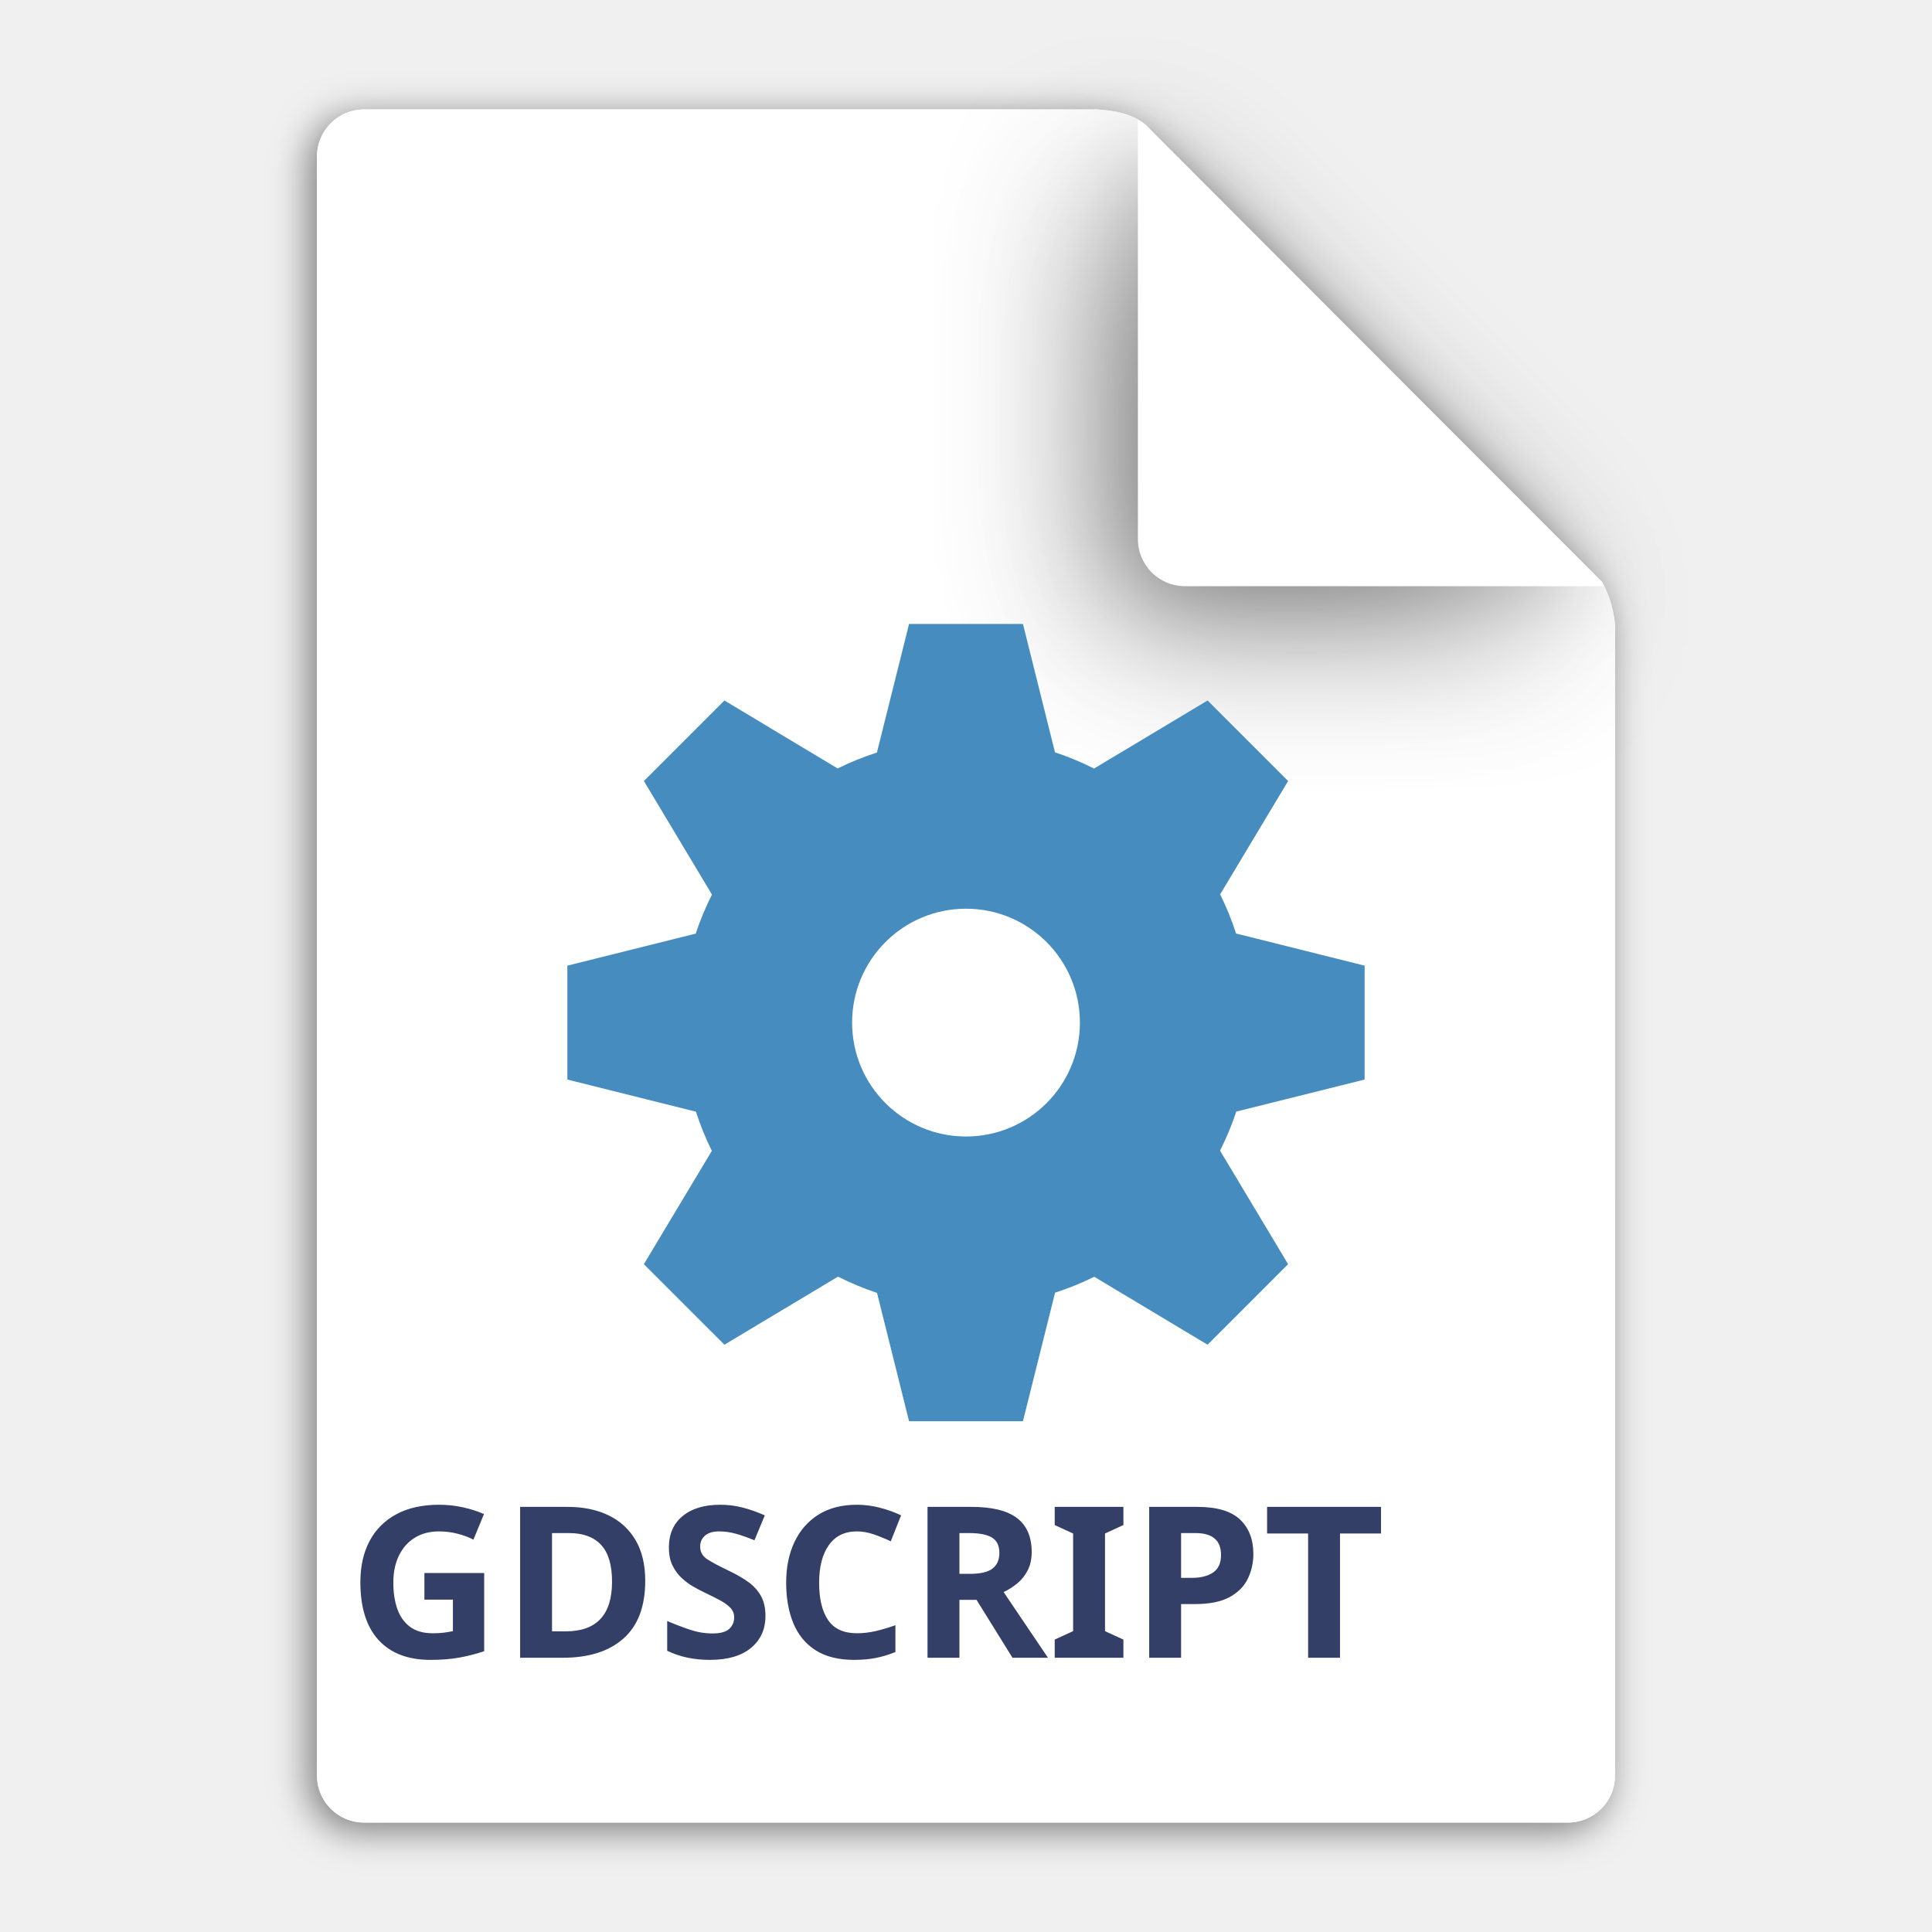
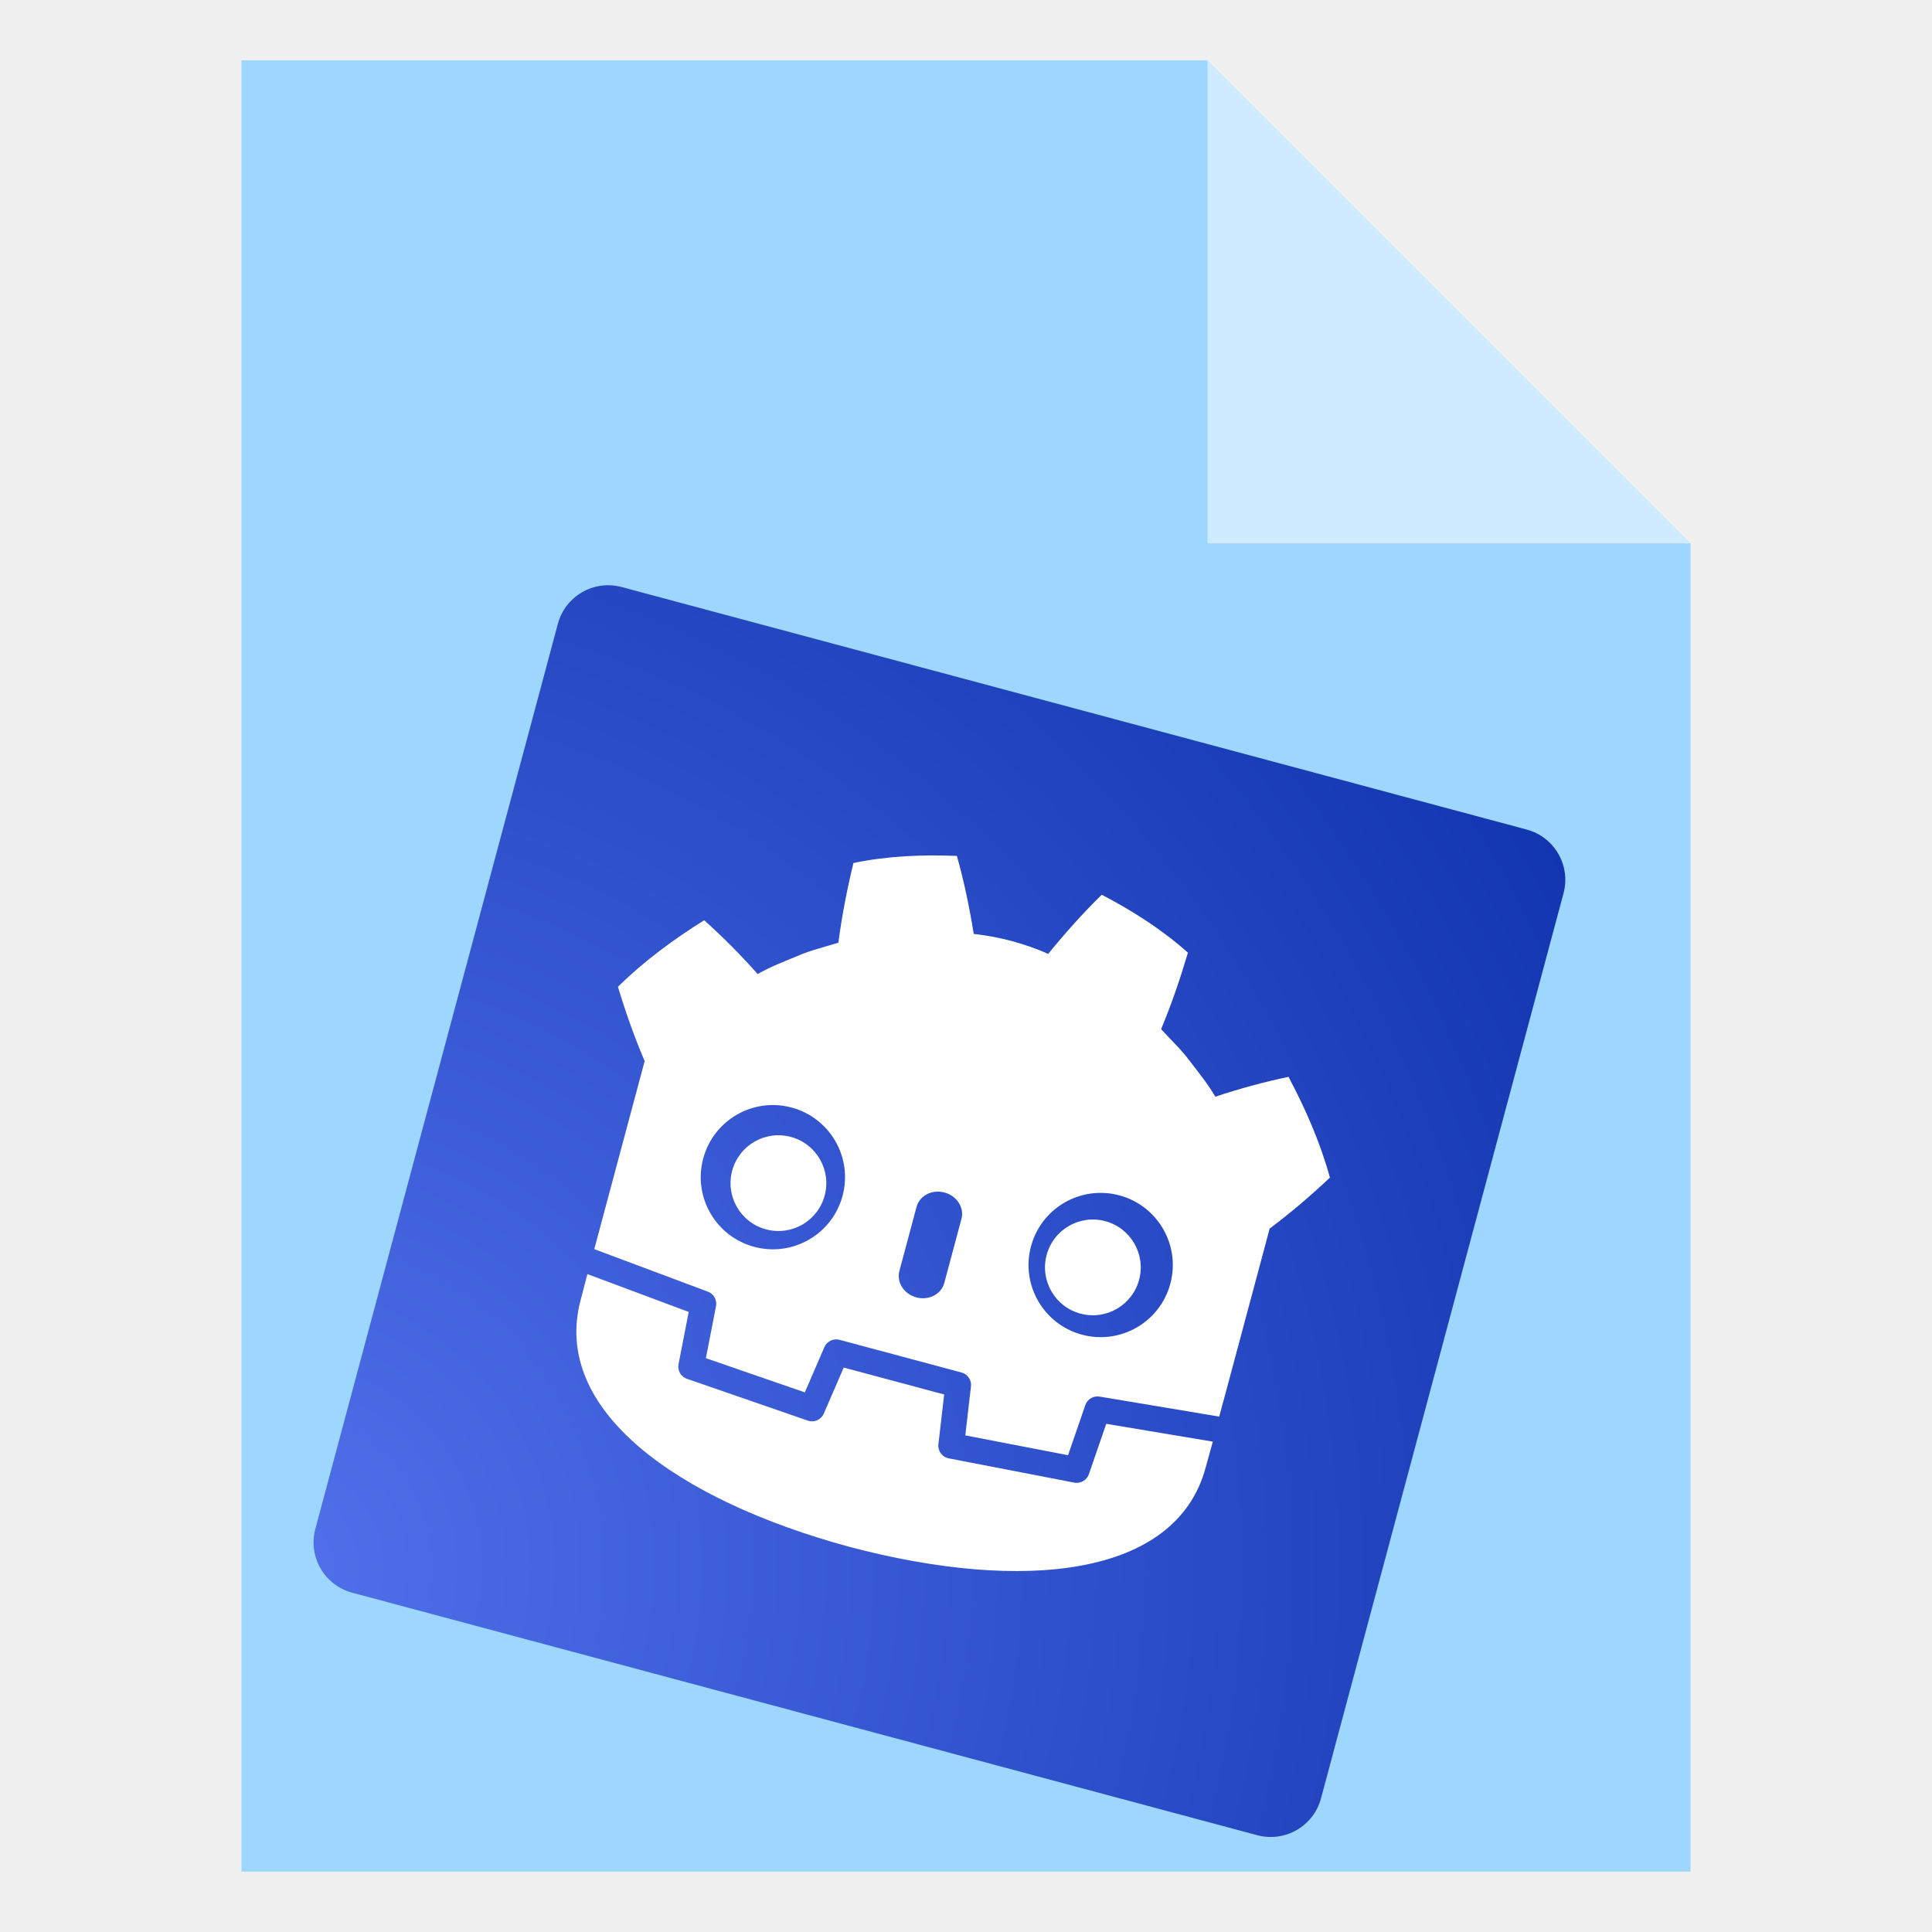
- <svg xmlns="http://www.w3.org/2000/svg" width="1024" height="1024">
-   <defs>
-     <filter id="a" width="1.076" height="1.057" x="-.041" y="-.026" color-interpolation-filters="sRGB">
-       <feFlood flood-color="#000" flood-opacity=".502" result="flood" />
-       <feGaussianBlur in="SourceGraphic" result="blur" stdDeviation="10" />
-       <feOffset dx="-4" dy="4" in="blur" result="offset" />
-       <feComposite in="flood" in2="offset" operator="in" result="comp1" />
-       <feComposite in="SourceGraphic" in2="comp1" result="comp2" />
-     </filter>
-     <filter id="b" width="2.262" height="2.261" x="-.68" y="-.582" color-interpolation-filters="sRGB">
-       <feFlood flood-color="#000" flood-opacity=".4" result="flood" />
-       <feGaussianBlur in="SourceGraphic" result="blur" stdDeviation="40" />
-       <feOffset dx="-20" dy="20" in="blur" result="offset" />
-       <feComposite in="flood" in2="offset" operator="in" result="comp1" />
-       <feComposite in="SourceGraphic" in2="comp1" result="fbSourceGraphic" />
-       <feColorMatrix in="fbSourceGraphic" result="fbSourceGraphicAlpha" values="0 0 0 -1 0 0 0 0 -1 0 0 0 0 -1 0 0 0 0 1 0" />
-       <feFlood flood-color="#000" flood-opacity=".2" result="flood" />
-       <feGaussianBlur in="fbSourceGraphic" result="blur" stdDeviation="20" />
-       <feOffset dx="-4" dy="4" in="blur" result="offset" />
-       <feComposite in="flood" in2="offset" operator="in" result="comp1" />
-       <feComposite in="fbSourceGraphic" in2="comp1" result="comp2" />
-     </filter>
-   </defs>
-   <path fill="#fff" d="m 193,58 c -13.85,-6.8e-5 -25,11.15 -25,25 v 858 c 0,13.85 11.15,25 25,25 h 638 c 13.85,0 25,-11.15 25,-25 0,0 -0.004,-609.403 -0.006,-609.404 -0.011,-0.54 -0.49,-11.635 -6.799,-23.109 L 727.166,186.282 607.137,66.078 C 600.033,60.162 590.478,58.524 581.41,58.002 Z" filter="url(#a)" />
-   <path fill="#fff" d="m 603.107,63.297 c -6.476,-3.684 -14.251,-4.866 -21.697,-5.295 L 193,58 c -13.85,-6.8e-5 -25,11.15 -25,25 v 858 c 0,13.85 11.15,25 25,25 h 638 c 13.85,0 25,-11.15 25,-25 0,0 -0.004,-609.403 -0.006,-609.404 -0.011,-0.505 -0.431,-10.253 -5.654,-20.904 H 628.107 c -13.85,0 -25,-11.15 -25,-25 z" />
-   <path fill="#fff" d="M 603.107,63.297 V 285.691 c 0,13.85 11.15,25 25,25 h 222.232 c -0.359,-0.732 -0.739,-1.468 -1.145,-2.205 L 727.166,186.281 607.137,66.078 c -1.27,-1.058 -2.619,-1.979 -4.029,-2.781 z" filter="url(#b)" />
-   <path fill="none" d="M0 0H1024V1024H0z" />
-   <text x="184.504" y="878.644" fill="#333f67" font-family="Montserrat" font-size="16" font-weight="800" letter-spacing="0" word-spacing="0">
-     <tspan x="184.504" y="878.644" font-size="112">GDSCRIPT</tspan>
-   </text>
-   <path fill="#478cbf" d="m 481.818,330.713 -17.037,68.149 a 150.92,150.92 0 0 0 -20.81,8.43 l -60.015,-36.021 -42.683,42.683 36.079,60.19 a 150.92,150.92 0 0 0 -8.608,20.693 l -68.031,16.978 v 60.368 l 68.149,17.037 a 150.92,150.92 0 0 0 8.43,20.752 l -36.021,60.072 42.683,42.683 60.19,-36.079 a 150.92,150.92 0 0 0 20.693,8.608 l 16.978,68.031 h 60.368 l 17.037,-68.149 a 150.92,150.92 0 0 0 20.752,-8.43 l 60.072,36.021 42.683,-42.683 -36.079,-60.19 a 150.92,150.92 0 0 0 8.608,-20.693 l 68.031,-16.978 V 511.817 L 655.138,494.78 a 150.92,150.92 0 0 0 -8.43,-20.752 l 36.021,-60.072 -42.683,-42.683 -60.19,36.079 a 150.92,150.92 0 0 0 -20.693,-8.608 l -16.978,-68.031 h -60.368 z m 30.184,150.92 A 60.368,60.368 0 0 1 572.37,542 60.368,60.368 0 0 1 512.002,602.368 60.368,60.368 0 0 1 451.634,542 60.368,60.368 0 0 1 512.002,481.632 Z" />
+ <svg xmlns="http://www.w3.org/2000/svg" width="128" height="128" viewBox="0 0 128 128">
+   <path fill="#9dd6ff" d="M16 4h64l32 32v88H16z" />
+   <path fill="#fff" opacity=".5" d="M80 4v32h32z" />
+   <g transform="translate(20 38) scale(.66)">
+     <defs>
+       <radialGradient id="luau_gradient" cx="0" cy="0" r="1" gradientUnits="userSpaceOnUse" gradientTransform="translate(9.1312 116.255) rotate(-45) scale(192.142)">
+         <stop stop-color="#5071EA" />
+         <stop offset="1" stop-color="#00239F" />
+       </radialGradient>
+     </defs>
+     <g transform="rotate(15 64 64)">
+       <rect x="11.744" y="11.744" width="104.511" height="104.511" rx="5.226" fill="url(#luau_gradient)" />
+       <path fill="#fff" transform="translate(27.000 26.998) scale(3.0833)" d="M9.56.683c-1.096.244-2.181.583-3.198 1.095.023.898.081 1.758.199 2.632-.395.253-.81.47-1.178.766-.375.288-.758.564-1.097.901-.678-.448-1.396-.869-2.135-1.241C1.353 5.693.608 6.619 0 7.655c.458.741.936 1.435 1.452 2.094h.014v6.356c.012 0 .023 0 .035.003l3.896.376c.204.02.364.184.378.389l.12 1.72 3.399.242.234-1.587c.03-.206.207-.358.415-.358h4.111c.208 0 .385.152.415.358l.234 1.587 3.399-.242.12-1.72a.42.42 0 01.378-.389l3.895-.376c.012 0 .023-.003.035-.003v-.507h.002V9.75h.014c.516-.659.994-1.353 1.452-2.094-.608-1.036-1.354-1.961-2.151-2.819-.739.372-1.457.793-2.135 1.241-.339-.337-.721-.613-1.096-.901-.369-.296-.784-.513-1.178-.766.117-.874.175-1.734.199-2.632-1.017-.512-2.101-.851-3.198-1.095-.438.736-.838 1.533-1.187 2.312-.414-.069-.829-.094-1.246-.099h-.016c-.417.005-.832.03-1.246.099-.349-.779-.749-1.576-1.188-2.312l.001-.001zM6.476 9.989c1.297 0 2.349 1.051 2.349 2.348s-1.052 2.348-2.349 2.348c-1.296 0-2.348-1.051-2.348-2.348 0-1.297 1.051-2.348 2.348-2.348zm11.049 0c1.296 0 2.348 1.051 2.348 2.348s-1.051 2.348-2.348 2.348-2.349-1.051-2.349-2.348c0-1.297 1.051-2.348 2.349-2.348zm-10.824.93c-.861 0-1.559.698-1.559 1.559s.698 1.558 1.559 1.558c.861 0 1.559-.698 1.559-1.558 0-.86-.697-1.559-1.559-1.559zm10.598 0c-.861 0-1.558.698-1.558 1.559s.697 1.558 1.558 1.558c.861 0 1.559-.698 1.559-1.558 0-.86-.697-1.559-1.559-1.559zm-5.298.453c.417 0 .757.308.757.687v2.162c0 .379-.339.687-.757.687s-.756-.308-.756-.687V12.059c0-.379.339-.687.756-.687zM1.46 16.946c.002.377.006.789.006.871 0 3.701 4.694 5.479 10.527 5.5h.014c5.832-.02 10.526-1.799 10.526-5.5 0-.084.005-.495.007-.871l-3.502.338-.121 1.729a.421.421 0 01-.389.39l-4.181.296a.42.42 0 01-.415-.358l-.238-1.614h-3.386l-.238 1.614a.419.419 0 01-.445.357l-4.151-.296c-.208-.015-.375-.181-.389-.389l-.12-1.729-3.504-.337z" />
+     </g>
+   </g>
</svg>
